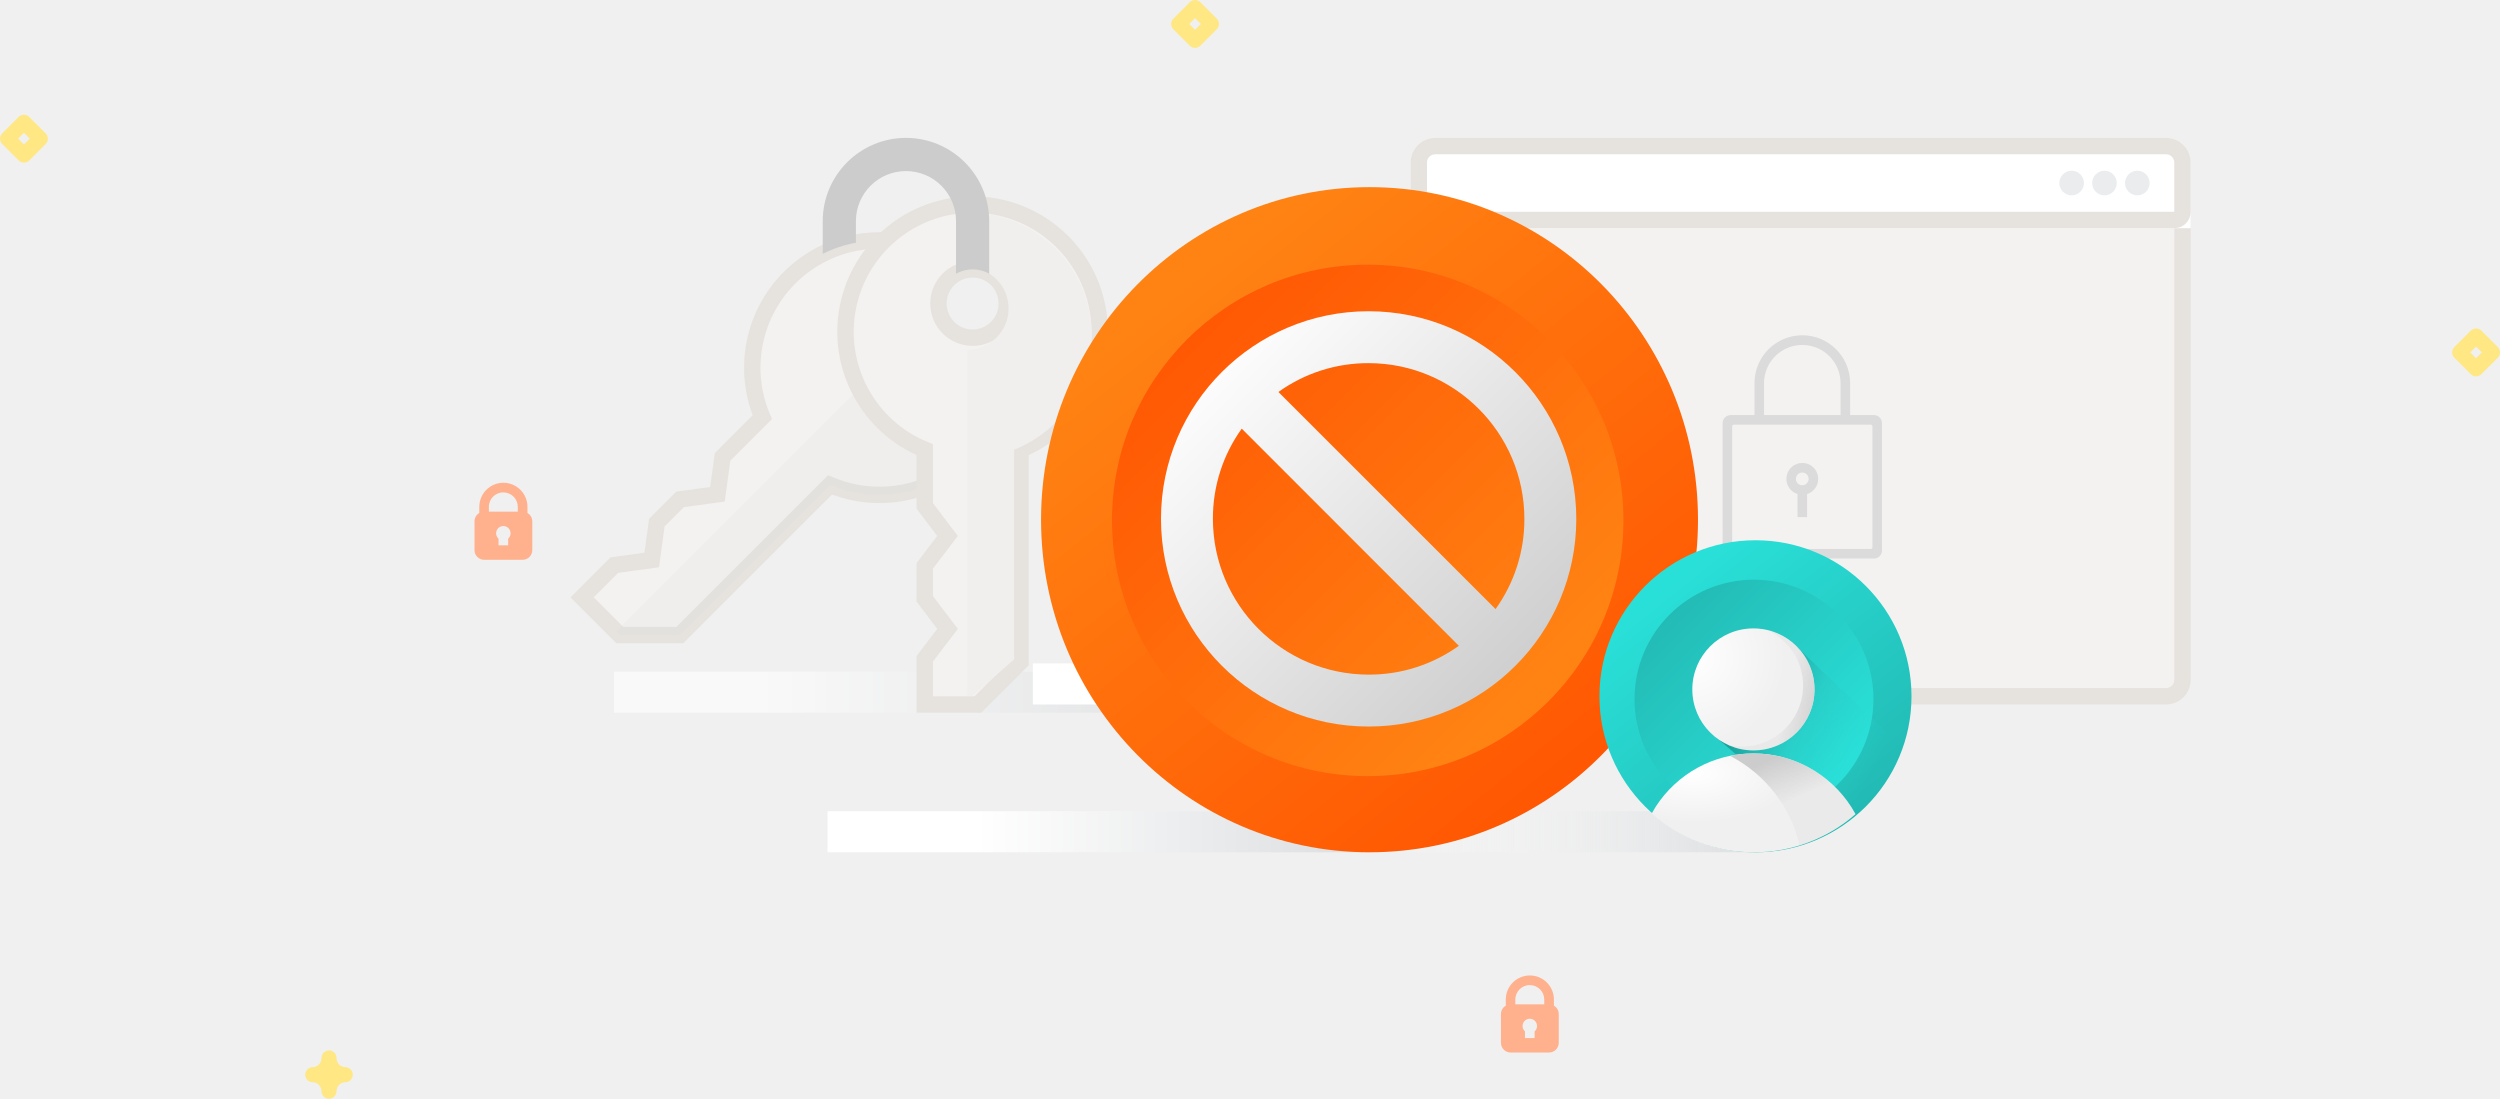
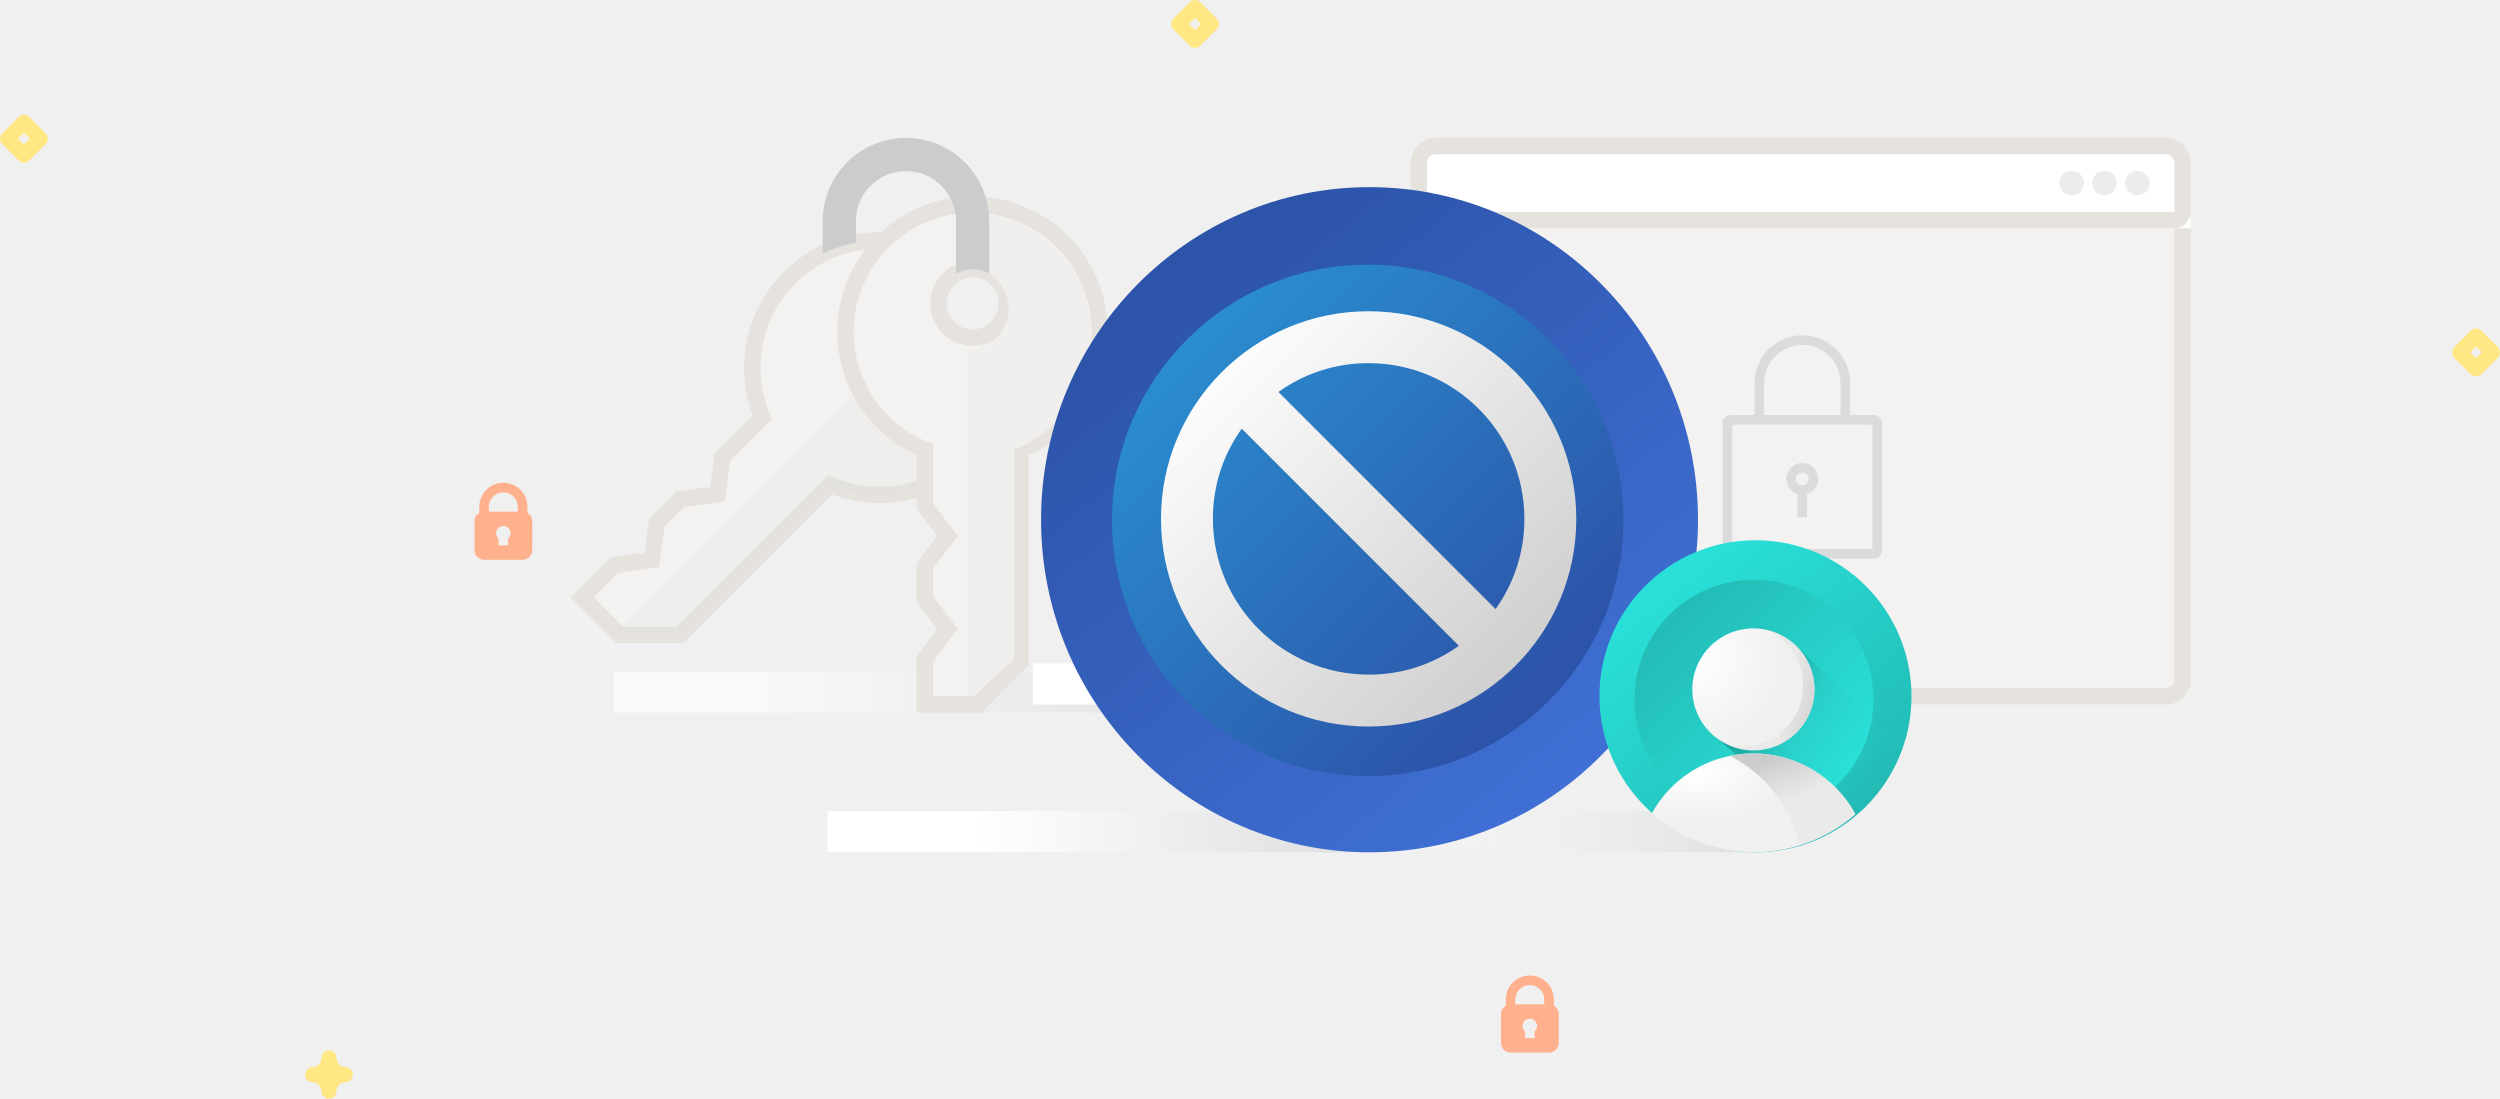
<svg xmlns="http://www.w3.org/2000/svg" xmlns:xlink="http://www.w3.org/1999/xlink" width="304.445" height="133.802" viewBox="0 0 304.445 133.802">
  <defs>
    <linearGradient id="linear-gradient" x1="0.274" y1="0.5" x2="1" y2="0.5" gradientUnits="objectBoundingBox">
      <stop offset="0" stop-color="#fff" />
      <stop offset="1" stop-color="#dbdddf" />
    </linearGradient>
    <linearGradient id="linear-gradient-3" x1="0.274" y1="0.5" x2="1" y2="0.5" gradientUnits="objectBoundingBox">
      <stop offset="0" stop-color="#fff" stop-opacity="0" />
      <stop offset="1" stop-color="#dbdddf" />
    </linearGradient>
    <linearGradient id="linear-gradient-5" x1="0.757" y1="0.959" x2="0.149" y2="0.196" gradientUnits="objectBoundingBox">
-       <stop offset="0" stop-color="#ff5602" />
-       <stop offset="1" stop-color="#ff8313" />
+       <stop offset="0" stop-color="#4070d6" />
+       <stop offset="1" stop-color="#2c54a9" />
    </linearGradient>
    <linearGradient id="linear-gradient-6" x1="0.821" y1="0.821" x2="0.126" y2="0.126" gradientUnits="objectBoundingBox">
-       <stop offset="0" stop-color="#ff8313" />
-       <stop offset="1" stop-color="#ff5703" />
+       <stop offset="0" stop-color="#2c54a9" />
+       <stop offset="1" stop-color="#2a8fd0" />
    </linearGradient>
    <linearGradient id="linear-gradient-7" x1="0.099" y1="0.098" x2="0.912" y2="0.906" gradientUnits="objectBoundingBox">
      <stop offset="0" stop-color="#fff" />
      <stop offset="1" stop-color="#ccc" />
    </linearGradient>
    <linearGradient id="linear-gradient-8" x1="0.757" y1="0.959" x2="0.149" y2="0.196" gradientUnits="objectBoundingBox">
      <stop offset="0" stop-color="#22b9b3" />
      <stop offset="1" stop-color="#29e0d8" />
    </linearGradient>
    <linearGradient id="linear-gradient-9" x1="0.821" y1="0.821" x2="0.126" y2="0.126" gradientUnits="objectBoundingBox">
      <stop offset="0" stop-color="#29e0d8" />
      <stop offset="1" stop-color="#23bab4" />
    </linearGradient>
    <linearGradient id="linear-gradient-10" x1="0.084" y1="0.36" x2="0.818" y2="0.733" gradientUnits="objectBoundingBox">
      <stop offset="0" stop-color="#0f8d87" />
      <stop offset="0.472" stop-color="#2ac8c2" stop-opacity="0.49" />
      <stop offset="1" stop-color="#29e0d8" stop-opacity="0" />
    </linearGradient>
    <radialGradient id="radial-gradient" cx="0.208" cy="0.202" r="0.5" gradientUnits="objectBoundingBox">
      <stop offset="0" stop-color="#fff" />
      <stop offset="1" stop-color="#f0f0f0" />
    </radialGradient>
    <radialGradient id="radial-gradient-2" cx="0" cy="0.233" r="0.764" gradientTransform="translate(0.106 0.025) rotate(27.054)" xlink:href="#radial-gradient" />
    <linearGradient id="linear-gradient-11" x1="0.433" x2="0.678" y2="0.398" gradientUnits="objectBoundingBox">
      <stop offset="0" stop-color="#ccc" />
      <stop offset="1" stop-color="#ccc" stop-opacity="0.169" />
    </linearGradient>
    <linearGradient id="linear-gradient-12" x1="0.719" y1="0.4" x2="1.177" y2="0.537" gradientUnits="objectBoundingBox">
      <stop offset="0" stop-color="#ccc" stop-opacity="0.188" />
      <stop offset="1" stop-color="#ccc" />
    </linearGradient>
  </defs>
  <g id="account-disable-illustration" transform="translate(-240.222 -785.21)">
    <g id="lock-idle-accounts-illustration" transform="translate(99 687)">
      <path id="Path_95" d="M424.493,166.965a.914.914,0,0,1-.914-.914,1.1,1.1,0,0,0-1.1-1.1.915.915,0,0,1,0-1.829,1.1,1.1,0,0,0,1.1-1.1.915.915,0,1,1,1.829,0,1.1,1.1,0,0,0,1.1,1.1.915.915,0,0,1,0,1.829,1.1,1.1,0,0,0-1.1,1.1.914.914,0,0,1-.914.914Z" transform="translate(-243.207 65.047)" fill="#ffe783" />
      <path id="Path_96" d="M68.794,419.851a.915.915,0,0,1-.645-.267l-2-2a.914.914,0,0,1,0-1.291l2-2a.914.914,0,0,1,1.291,0l2,2a.914.914,0,0,1,0,1.291l-2,2.008A.915.915,0,0,1,68.794,419.851Zm-.711-2.917.711.711.711-.711-.711-.708Z" transform="translate(75.344 -301.841)" fill="#ffe783" />
      <rect id="Rectangle_455" data-name="Rectangle 455" width="66" height="5" transform="translate(216 180)" opacity="0.6" fill="url(#linear-gradient)" />
      <g id="keys" transform="translate(190.024 115)">
        <path id="Path_2167" data-name="Path 2167" d="M63.678,108.719a4.16,4.16,0,1,1,1.218-2.942v-11.6a15.5,15.5,0,0,0-20.866,20.057l-4.841,4.841-.621,4.548-4.548.621-2.835,2.835-.621,4.548-4.548.621-3.929,3.929,4.58,4.58H34l18.278-18.278a15.542,15.542,0,0,0,12.621-.249V105.778A4.148,4.148,0,0,1,63.678,108.719Z" transform="translate(0 -80.22)" fill="#f4f2f1" stroke="#e6e3df" stroke-width="2" />
        <path id="Path_2168" data-name="Path 2168" d="M90.145,192.591a4.16,4.16,0,0,1-5.883,0L52.678,224.175l.458.458h7.329l18.278-18.278a15.541,15.541,0,0,0,12.621-.249V189.649A4.147,4.147,0,0,1,90.145,192.591Z" transform="translate(-26.467 -164.091)" fill="#ccc" opacity="0.09" />
        <path id="Path_2169" data-name="Path 2169" d="M275.461,60.224a15.5,15.5,0,0,0-5.83,29.853v6.846l2.776,3.655-2.776,3.655v4.009l2.776,3.655-2.776,3.655v5.557h6.478l5.182-5.182V90.077a15.5,15.5,0,0,0-5.83-29.853Zm0,16.217a4.16,4.16,0,1,1,4.16-4.16A4.16,4.16,0,0,1,275.461,76.441Z" transform="translate(-205.82 -52.108)" fill="#f4f2f1" stroke="#e6e3df" stroke-width="2" />
        <path id="Path_2170" data-name="Path 2170" d="M374.938,60.224v6.632a5.02,5.02,0,1,1,0,10.04v42.165h.633l5.062-4.455V89.073a14.952,14.952,0,0,0-5.694-28.849Z" transform="translate(-305.937 -51.105)" fill="#f1efee" />
        <path id="Path_2171" data-name="Path 2171" d="M249.627,0a10.149,10.149,0,0,0-10.138,10.138v3.983a15.433,15.433,0,0,1,4.043-1.356V10.138a6.095,6.095,0,0,1,12.19,0v6.4a4.159,4.159,0,0,1,4.043,0v-6.4A10.149,10.149,0,0,0,249.627,0Z" transform="translate(-188.102)" fill="#ccc" />
      </g>
      <path id="Path_98" d="M141.064,46.254a.914.914,0,0,1-.645-.267l-2-2.005a.914.914,0,0,1,0-1.291l2-2a.914.914,0,0,1,1.291,0l2,2a.914.914,0,0,1,0,1.291l-2,2a.909.909,0,0,1-.645.267Zm-.711-2.917.711.711.711-.711-.711-.711Z" transform="translate(301.688 97.79)" fill="#ffe783" />
      <path id="Path_98-2" data-name="Path_98" d="M141.064,46.254a.914.914,0,0,1-.645-.267l-2-2.005a.914.914,0,0,1,0-1.291l2-2a.914.914,0,0,1,1.291,0l2,2a.914.914,0,0,1,0,1.291l-2,2a.909.909,0,0,1-.645.267Zm-.711-2.917.711.711.711-.711-.711-.711Z" transform="translate(145.688 57.79)" fill="#ffe783" />
      <path id="padlock" d="M70.9,3.681V2.932a2.932,2.932,0,1,0-5.864,0v.749a1.169,1.169,0,0,0-.586,1.01V8.209a1.174,1.174,0,0,0,1.173,1.173h4.691a1.174,1.174,0,0,0,1.173-1.173V4.691a1.169,1.169,0,0,0-.586-1.01ZM67.963,1.173a1.761,1.761,0,0,1,1.759,1.759v.586H66.2V2.932a1.761,1.761,0,0,1,1.759-1.759Zm.586,5.635v.815H67.377V6.808a.88.88,0,1,1,1.173,0Z" transform="translate(259.555 217)" fill="#ffb18d" />
      <path id="padlock-2" data-name="padlock" d="M70.9,3.681V2.932a2.932,2.932,0,1,0-5.864,0v.749a1.169,1.169,0,0,0-.586,1.01V8.209a1.174,1.174,0,0,0,1.173,1.173h4.691a1.174,1.174,0,0,0,1.173-1.173V4.691a1.169,1.169,0,0,0-.586-1.01ZM67.963,1.173a1.761,1.761,0,0,1,1.759,1.759v.586H66.2V2.932a1.761,1.761,0,0,1,1.759-1.759Zm.586,5.635v.815H67.377V6.808a.88.88,0,1,1,1.173,0Z" transform="translate(134.555 157)" fill="#ffb18d" />
      <rect id="Rectangle_446" data-name="Rectangle 446" width="66" height="5" transform="translate(242 197)" fill="url(#linear-gradient)" />
      <rect id="Rectangle_466" data-name="Rectangle 466" width="66" height="5" transform="translate(290 197)" fill="url(#linear-gradient-3)" />
      <g id="Group_1135" data-name="Group 1135" transform="translate(33 -7)">
        <rect id="Rectangle_448" data-name="Rectangle 448" width="66" height="5" transform="translate(234 186)" fill="url(#linear-gradient)" />
        <g id="Path_2110" data-name="Path 2110" transform="translate(280 122)" fill="#f4f2f1">
          <path d="M 92 68 L 3 68 C 1.897 68 1 67.103 1 66 L 1 3 C 1 1.897 1.897 1 3 1 L 92 1 C 93.103 1 94 1.897 94 3 L 94 66 C 94 67.103 93.103 68 92 68 Z" stroke="none" />
          <path d="M 3 2 C 2.449 2 2 2.449 2 3 L 2 66 C 2 66.551 2.449 67 3 67 L 92 67 C 92.551 67 93 66.551 93 66 L 93 3 C 93 2.449 92.551 2 92 2 L 3 2 M 3 0 L 92 0 C 93.657 0 95 1.343 95 3 L 95 66 C 95 67.657 93.657 69 92 69 L 3 69 C 1.343 69 0 67.657 0 66 L 0 3 C 0 1.343 1.343 0 3 0 Z" stroke="none" fill="#e6e3df" />
        </g>
        <g id="Rectangle_376" data-name="Rectangle 376" transform="translate(280 122)" fill="#fff" stroke="#e6e3df" stroke-width="2">
          <path d="M3,0H92a3,3,0,0,1,3,3v8a0,0,0,0,1,0,0H0a0,0,0,0,1,0,0V3A3,3,0,0,1,3,0Z" stroke="none" />
          <path d="M3,1H92a2,2,0,0,1,2,2V9a1,1,0,0,1-1,1H2A1,1,0,0,1,1,9V3A2,2,0,0,1,3,1Z" fill="none" />
        </g>
        <circle id="Ellipse_110" data-name="Ellipse 110" cx="1.5" cy="1.5" r="1.5" transform="translate(367 126)" fill="#eaecee" />
        <circle id="Ellipse_111" data-name="Ellipse 111" cx="1.5" cy="1.5" r="1.5" transform="translate(363 126)" fill="#eaecee" />
        <circle id="Ellipse_112" data-name="Ellipse 112" cx="1.5" cy="1.5" r="1.5" transform="translate(359 126)" fill="#eaecee" />
        <path id="locked-outline" d="M.971,27.17A.972.972,0,0,1,0,26.2V10.675A.971.971,0,0,1,.971,9.7h2.91V5.725h0a5.822,5.822,0,0,1,11.643,0V9.7h2.912a.971.971,0,0,1,.969.971V26.2a.972.972,0,0,1-.969.971Zm.192-16.107V25.811A.2.2,0,0,0,1.357,26h16.69a.2.2,0,0,0,.194-.194V11.063a.193.193,0,0,0-.194-.194H1.357A.193.193,0,0,0,1.163,11.063ZM5.046,5.725V9.7H14.36V5.821a4.658,4.658,0,0,0-9.315-.1Zm4.075,16.4V19.317a1.94,1.94,0,1,1,1.165,0v2.807Zm-.2-4.658A.776.776,0,1,0,9.7,16.69.779.779,0,0,0,8.925,17.466Z" transform="translate(318 146.059)" fill="#dbdbdb" />
      </g>
      <g id="Group_1244" data-name="Group 1244" transform="translate(-1316.512 -1576)">
        <ellipse id="Ellipse_177" data-name="Ellipse 177" cx="40" cy="40.5" rx="40" ry="40.5" transform="translate(1584.512 1697)" fill="url(#linear-gradient-5)" />
        <circle id="Ellipse_181" data-name="Ellipse 181" cx="31.141" cy="31.141" r="31.141" transform="translate(1593.151 1706.443)" fill="url(#linear-gradient-6)" />
        <g id="forbidden" transform="translate(1599.117 1712.111)">
          <g id="Group_1102" data-name="Group 1102" transform="translate(0 0)">
            <path id="Path_2025" data-name="Path 2025" d="M25.288,0A25.288,25.288,0,1,0,50.576,25.288,25.317,25.317,0,0,0,25.288,0Zm0,44.254A18.988,18.988,0,0,1,6.322,25.288,18.722,18.722,0,0,1,9.833,14.3L36.272,40.743A18.722,18.722,0,0,1,25.288,44.254Zm15.455-7.982L14.3,9.833A18.722,18.722,0,0,1,25.288,6.322,18.988,18.988,0,0,1,44.254,25.288,18.722,18.722,0,0,1,40.743,36.272Z" transform="translate(0 0)" fill="url(#linear-gradient-7)" />
          </g>
        </g>
      </g>
      <g id="Group_1245" data-name="Group 1245" transform="translate(-1248 -1532.645)">
        <circle id="Ellipse_177-2" data-name="Ellipse 177" cx="19" cy="19" r="19" transform="translate(1584 1696.645)" fill="url(#linear-gradient-8)" />
        <circle id="Ellipse_181-2" data-name="Ellipse 181" cx="14.547" cy="14.547" r="14.547" transform="translate(1588.272 1701.45)" fill="url(#linear-gradient-9)" />
        <path id="Intersection_8" data-name="Intersection 8" d="M0,10.411,10.524,0C16.9,6.126,21.2,10.136,23.3,12.069a18.859,18.859,0,0,1-8.95,10.787Z" transform="translate(1597.411 1709.522)" fill="url(#linear-gradient-10)" />
        <path id="Intersection_5" data-name="Intersection 5" d="M0,7.323q.238-.432.507-.849a14.154,14.154,0,0,1,23.81.045q.273.426.514.868a18.734,18.734,0,0,1-12.379,4.65A18.733,18.733,0,0,1,0,7.323Z" transform="translate(1590.352 1722.609)" fill="url(#radial-gradient)" />
        <ellipse id="Ellipse_180" data-name="Ellipse 180" cx="7.442" cy="7.428" rx="7.442" ry="7.428" transform="translate(1595.308 1707.381)" fill="url(#radial-gradient-2)" />
        <path id="Subtraction_21" data-name="Subtraction 21" d="M8.493,11.191h0A16.528,16.528,0,0,0,0,.287,14.251,14.251,0,0,1,7.608.819a14.084,14.084,0,0,1,4.068,2.267,14.165,14.165,0,0,1,3.094,3.432c.181.282.354.574.514.868a18.664,18.664,0,0,1-6.789,3.8Z" transform="translate(1599.899 1722.609)" fill="url(#linear-gradient-11)" />
        <path id="Subtraction_22" data-name="Subtraction 22" d="M3.042,14.673A7.4,7.4,0,0,1,0,14.026,7.449,7.449,0,0,0,9.09,6.78,7.442,7.442,0,0,0,4.693,0,7.428,7.428,0,0,1,3.042,14.673Z" transform="translate(1599.708 1707.565)" fill="url(#linear-gradient-12)" />
      </g>
    </g>
  </g>
</svg>
